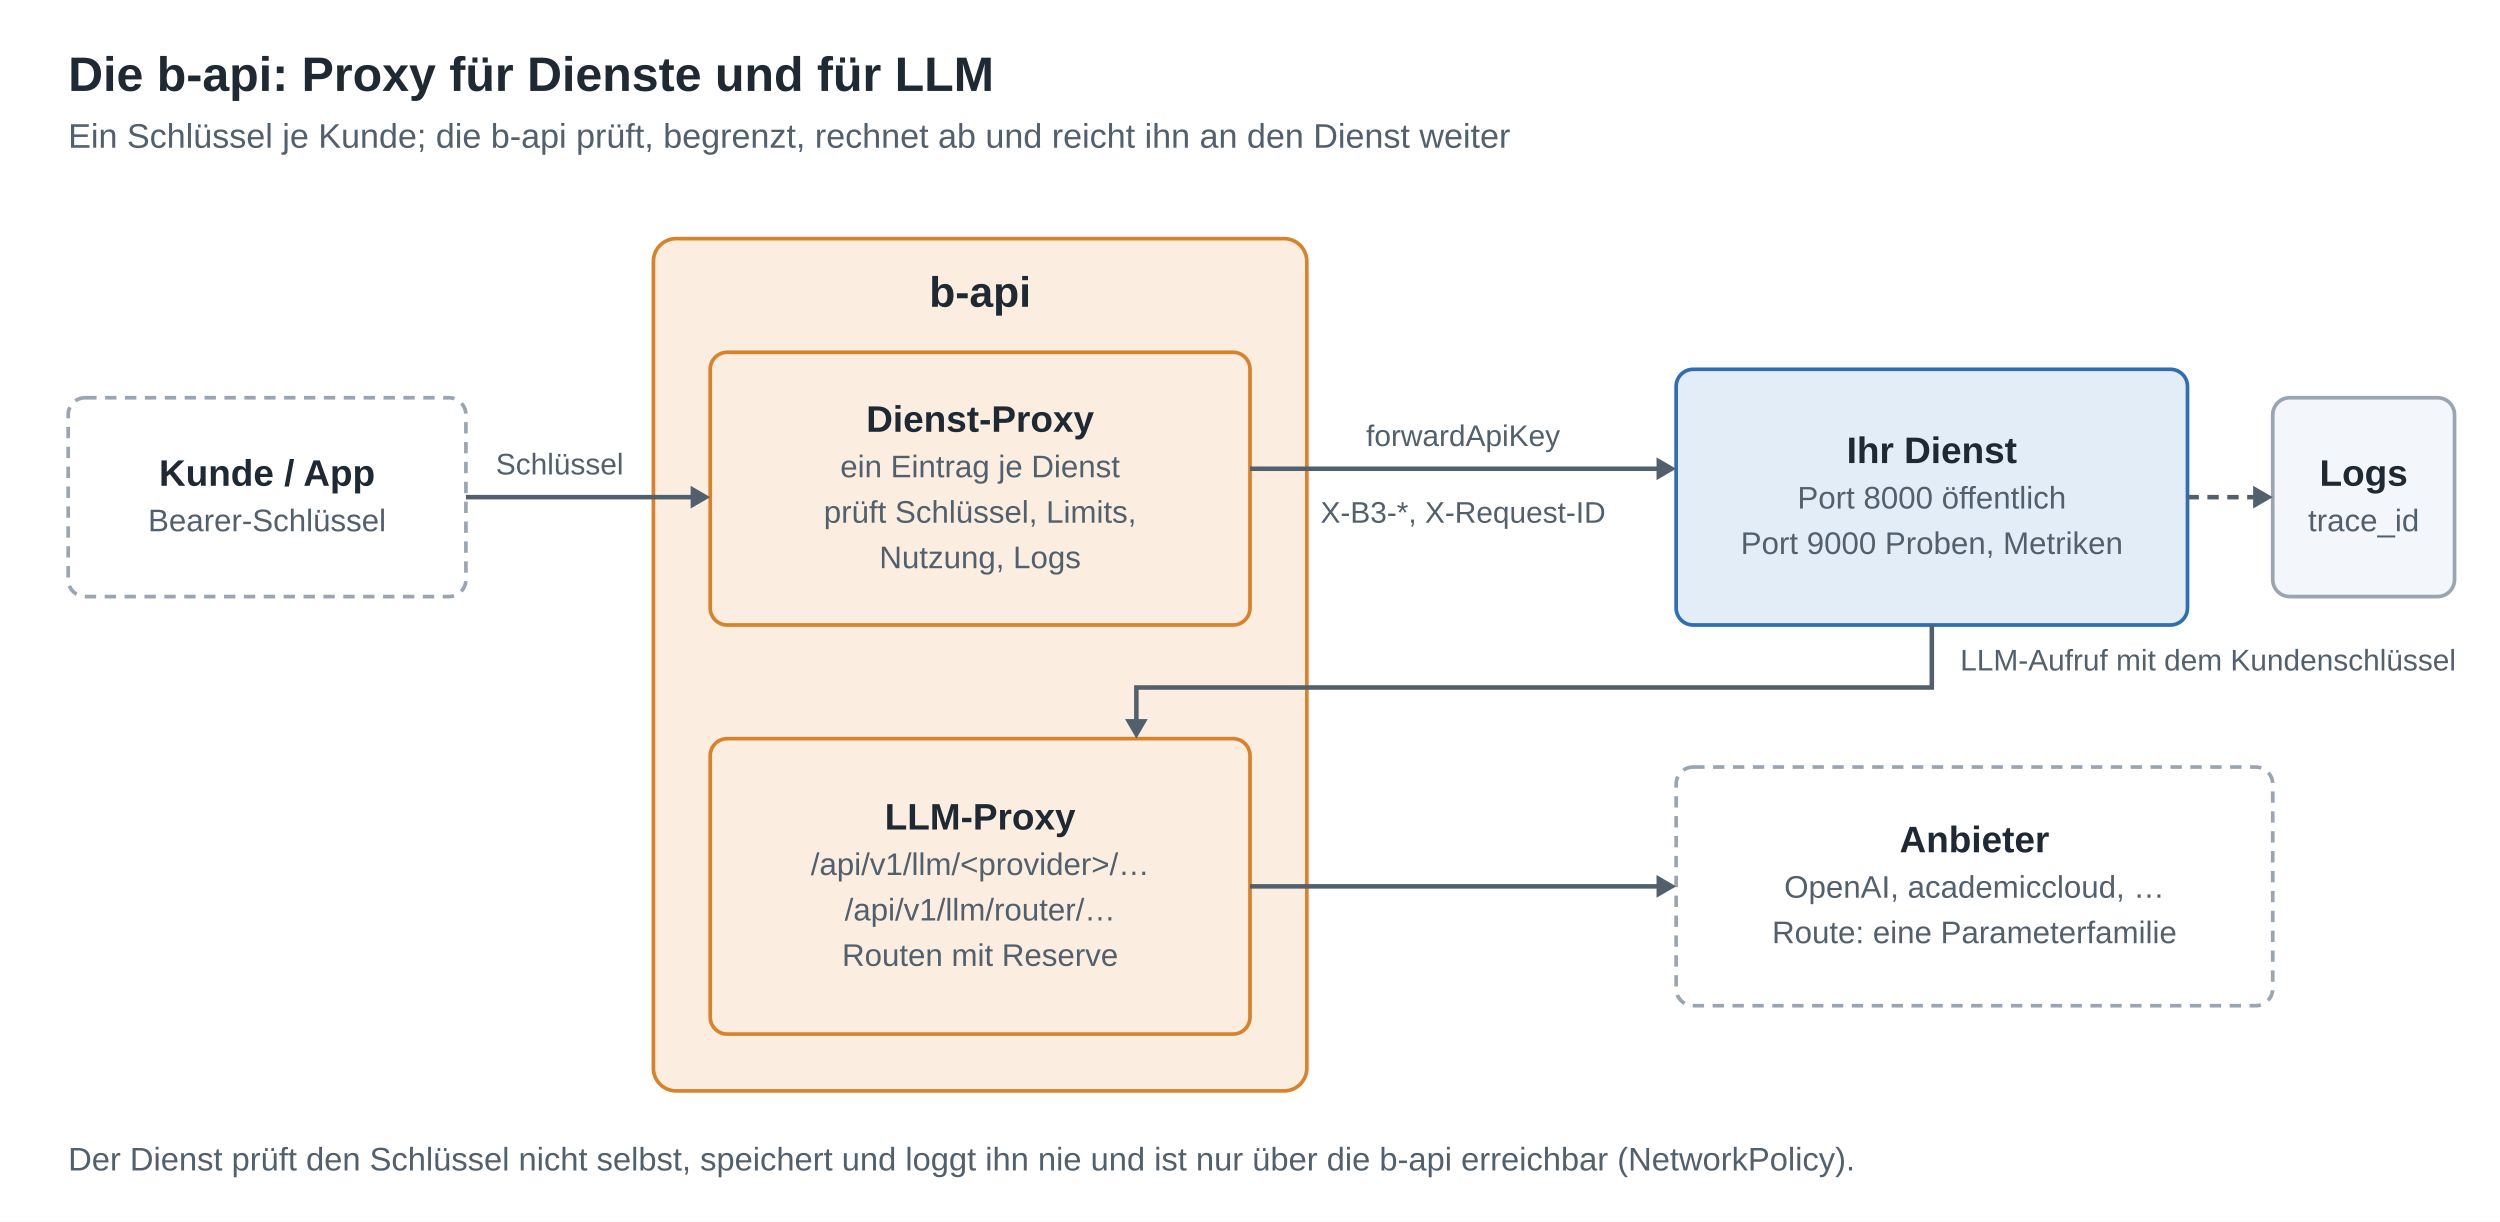
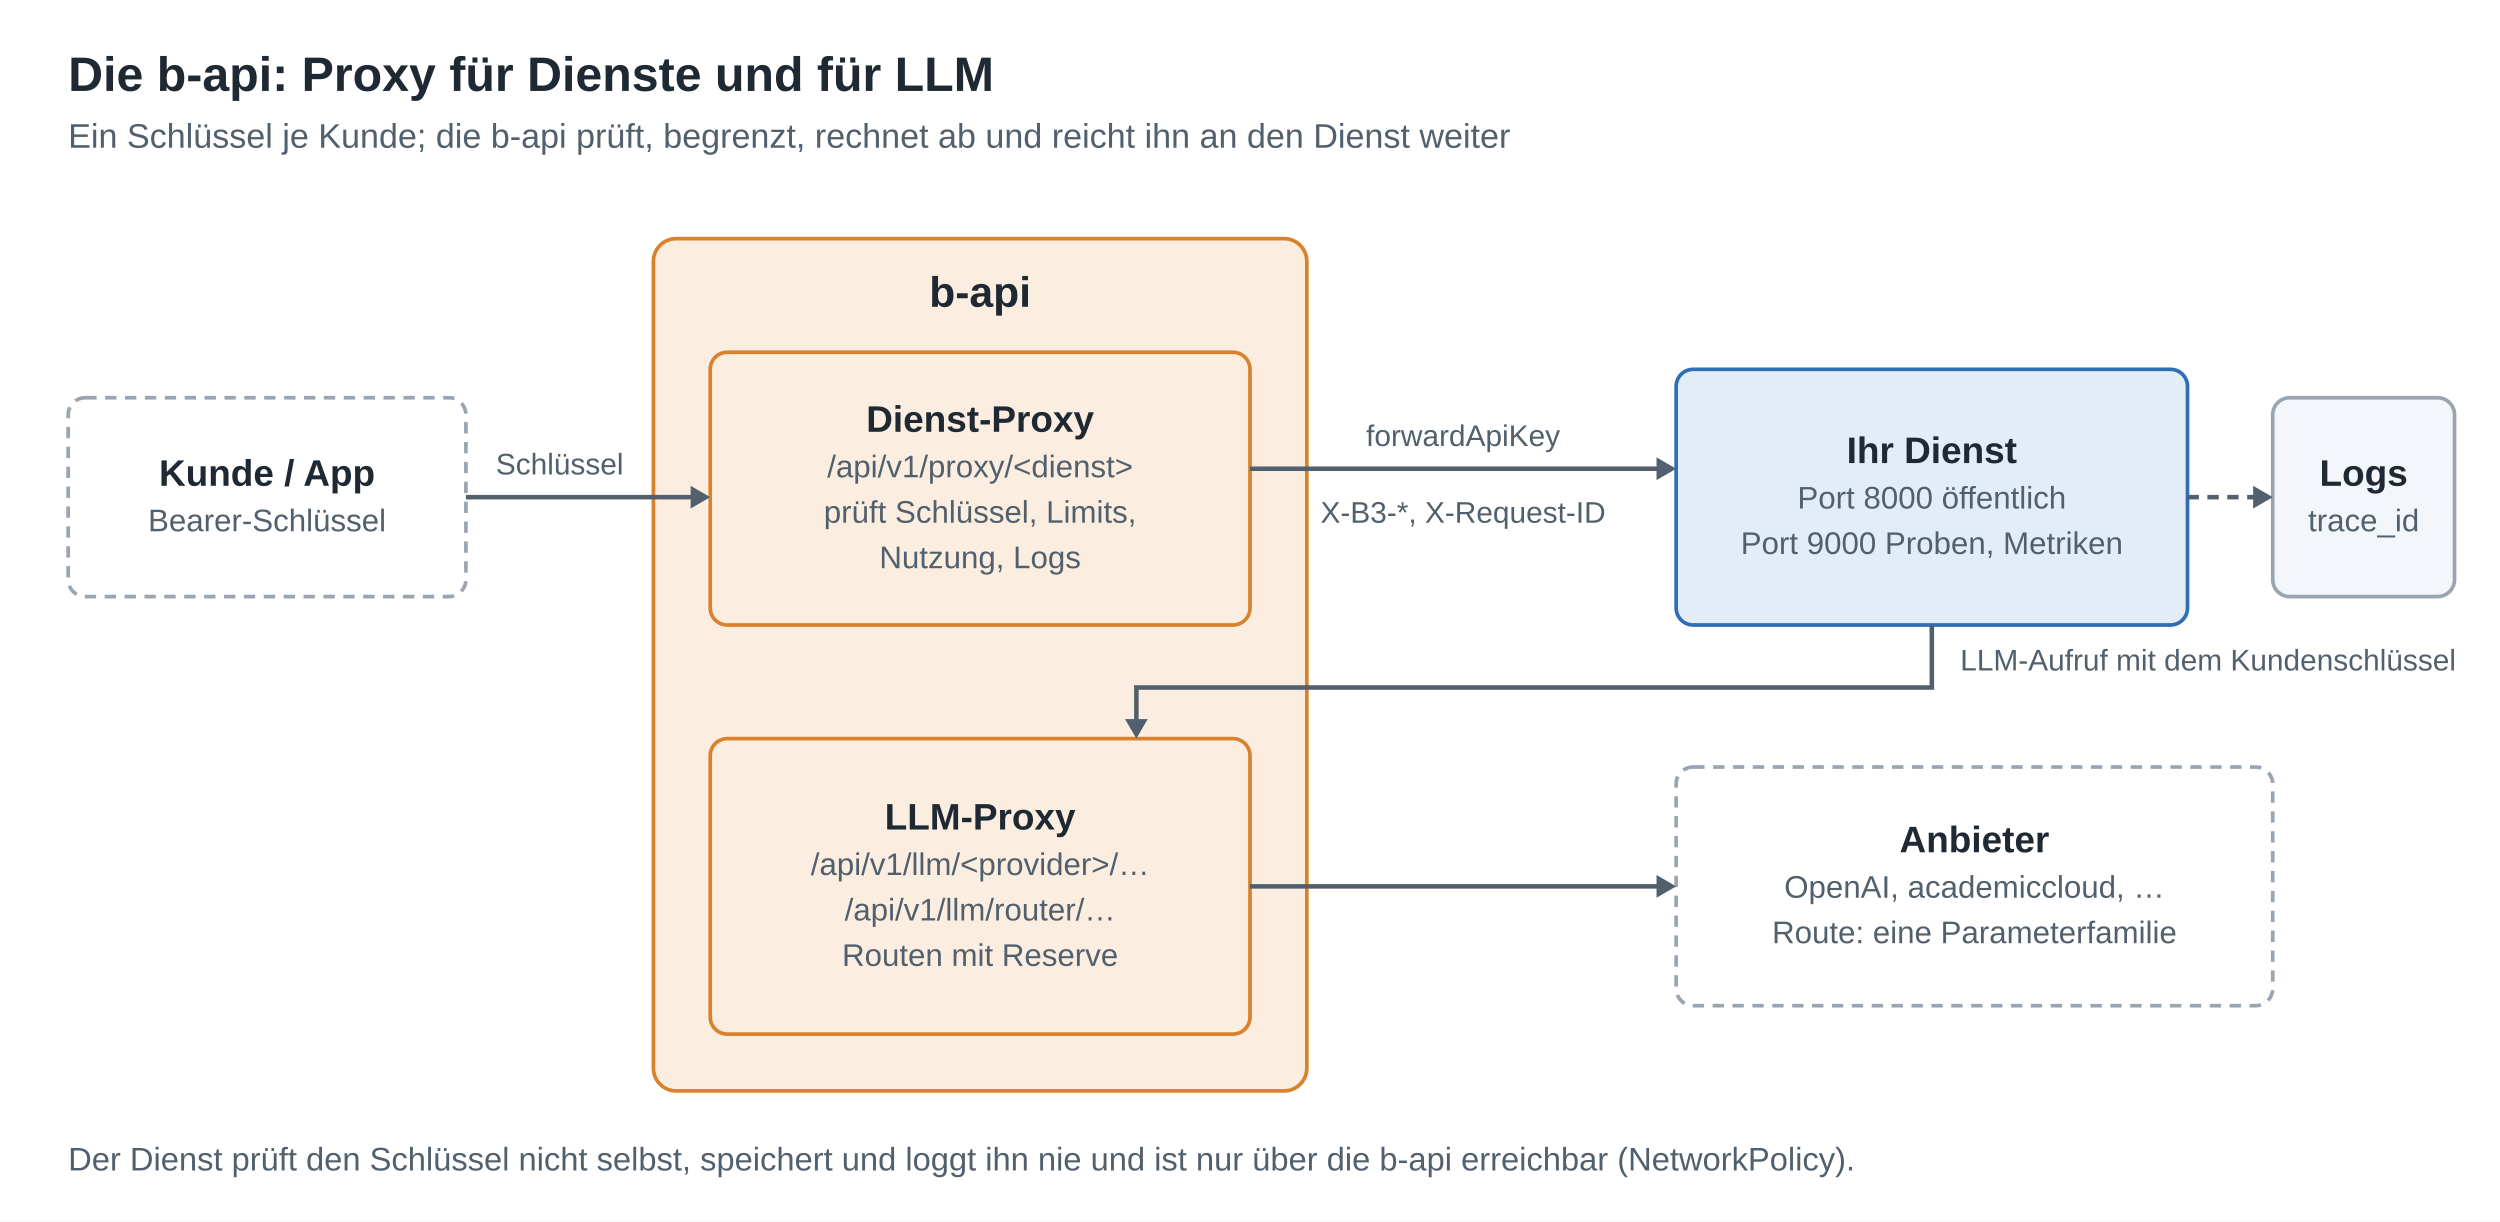
<svg xmlns="http://www.w3.org/2000/svg" width="880" height="430" viewBox="0 0 880 430" font-family="Segoe UI, Helvetica Neue, Arial, sans-serif" role="img" aria-label="Die zwei Rollen der b-api: Proxy für Dienste und Proxy für LLM">
  <rect width="880" height="430" fill="#ffffff" />
  <text x="24.0" y="32.0" font-size="17" fill="#1f2933" text-anchor="start" font-weight="700">Die b-api: Proxy für Dienste und für LLM</text>
  <text x="24.0" y="52.0" font-size="12" fill="#52606d" text-anchor="start" font-weight="normal">Ein Schlüssel je Kunde; die b-api prüft, begrenzt, rechnet ab und reicht ihn an den Dienst weiter</text>
  <rect x="24.0" y="140.0" width="140.0" height="70.0" rx="6" fill="#ffffff" stroke="#9aa5b1" stroke-width="1.3" stroke-dasharray="4 3" />
  <text x="94.0" y="171.0" font-size="13" fill="#1f2933" text-anchor="middle" font-weight="700">Kunde / App</text>
  <text x="94.0" y="187.0" font-size="11" fill="#52606d" text-anchor="middle" font-weight="normal">Bearer-Schlüssel</text>
  <rect x="230.0" y="84.0" width="230.0" height="300.0" rx="8" fill="#fbeee0" stroke="#d9822b" stroke-width="1.3" />
  <text x="345.0" y="108.0" font-size="15" fill="#1f2933" text-anchor="middle" font-weight="700">b-api</text>
  <rect x="250.0" y="124.0" width="190.0" height="96.0" rx="6" fill="#fbeee0" stroke="#d9822b" stroke-width="1.3" />
  <text x="345.0" y="152.0" font-size="13" fill="#1f2933" text-anchor="middle" font-weight="700">Dienst-Proxy</text>
-   <text x="345.0" y="168.0" font-size="11" fill="#52606d" text-anchor="middle" font-weight="normal">ein Eintrag je Dienst</text>
+   <text x="345.0" y="168.0" font-size="11" fill="#52606d" text-anchor="middle" font-weight="normal">/api/v1/proxy/&lt;dienst&gt;</text>
  <text x="345.0" y="184.0" font-size="11" fill="#52606d" text-anchor="middle" font-weight="normal">prüft Schlüssel, Limits,</text>
  <text x="345.0" y="200.0" font-size="11" fill="#52606d" text-anchor="middle" font-weight="normal">Nutzung, Logs</text>
  <rect x="250.0" y="260.0" width="190.0" height="104.0" rx="6" fill="#fbeee0" stroke="#d9822b" stroke-width="1.3" />
  <text x="345.0" y="292.0" font-size="13" fill="#1f2933" text-anchor="middle" font-weight="700">LLM-Proxy</text>
  <text x="345.0" y="308.0" font-size="11" fill="#52606d" text-anchor="middle" font-weight="normal">/api/v1/llm/&lt;provider&gt;/…</text>
  <text x="345.0" y="324.0" font-size="11" fill="#52606d" text-anchor="middle" font-weight="normal">/api/v1/llm/router/…</text>
  <text x="345.0" y="340.0" font-size="11" fill="#52606d" text-anchor="middle" font-weight="normal">Routen mit Reserve</text>
  <rect x="590.0" y="130.0" width="180.0" height="90.0" rx="6" fill="#e3edf8" stroke="#2f6db5" stroke-width="1.3" />
  <text x="680.0" y="163.0" font-size="13" fill="#1f2933" text-anchor="middle" font-weight="700">Ihr Dienst</text>
  <text x="680.0" y="179.0" font-size="11" fill="#52606d" text-anchor="middle" font-weight="normal">Port 8000 öffentlich</text>
  <text x="680.0" y="195.0" font-size="11" fill="#52606d" text-anchor="middle" font-weight="normal">Port 9000 Proben, Metriken</text>
  <rect x="590.0" y="270.0" width="210.0" height="84.0" rx="6" fill="#ffffff" stroke="#9aa5b1" stroke-width="1.3" stroke-dasharray="4 3" />
  <text x="695.0" y="300.0" font-size="13" fill="#1f2933" text-anchor="middle" font-weight="700">Anbieter</text>
  <text x="695.0" y="316.0" font-size="11" fill="#52606d" text-anchor="middle" font-weight="normal">OpenAI, academiccloud, …</text>
  <text x="695.0" y="332.0" font-size="11" fill="#52606d" text-anchor="middle" font-weight="normal">Route: eine Parameterfamilie</text>
  <rect x="800.0" y="140.0" width="64.0" height="70.0" rx="6" fill="#f3f6fa" stroke="#9aa5b1" stroke-width="1.3" />
  <text x="832.0" y="171.0" font-size="13" fill="#1f2933" text-anchor="middle" font-weight="700">Logs</text>
  <text x="832.0" y="187.0" font-size="11" fill="#52606d" text-anchor="middle" font-weight="normal">trace_id</text>
  <polyline points="164.0,175.0 244.0,175.0" fill="none" stroke="#52606d" stroke-width="1.6" />
  <polygon points="250.0,175.0 243.1,179.0 243.1,171.0" fill="#52606d" />
  <text x="197.0" y="167.0" font-size="10.5" fill="#52606d" text-anchor="middle" font-weight="normal">Schlüssel</text>
  <polyline points="440.0,165.0 584.0,165.0" fill="none" stroke="#52606d" stroke-width="1.6" />
  <polygon points="590.0,165.0 583.1,169.0 583.1,161.0" fill="#52606d" />
  <text x="515.0" y="157.0" font-size="10.5" fill="#52606d" text-anchor="middle" font-weight="normal">forwardApiKey</text>
  <text x="515.0" y="184.0" font-size="10.5" fill="#52606d" text-anchor="middle" font-weight="normal">X-B3-*, X-Request-ID</text>
  <polyline points="680.0,220.0 680.0,242.0 400.0,242.0 400.0,254.0" fill="none" stroke="#52606d" stroke-width="1.6" />
  <polygon points="400.0,260.0 396.0,253.1 404.0,253.1" fill="#52606d" />
  <text x="690.0" y="236.0" font-size="10.5" fill="#52606d" text-anchor="start" font-weight="normal">LLM-Aufruf mit dem Kundenschlüssel</text>
  <polyline points="440.0,312.0 584.0,312.0" fill="none" stroke="#52606d" stroke-width="1.6" />
  <polygon points="590.0,312.0 583.1,316.0 583.1,308.0" fill="#52606d" />
  <polyline points="770.0,175.0 794.0,175.0" fill="none" stroke="#52606d" stroke-width="1.6" stroke-dasharray="4 3" />
  <polygon points="800.0,175.0 793.1,179.0 793.1,171.0" fill="#52606d" />
  <text x="24.0" y="412.0" font-size="11.5" fill="#52606d" text-anchor="start" font-weight="normal">Der Dienst prüft den Schlüssel nicht selbst, speichert und loggt ihn nie und ist nur über die b-api erreichbar (NetworkPolicy).</text>
</svg>
